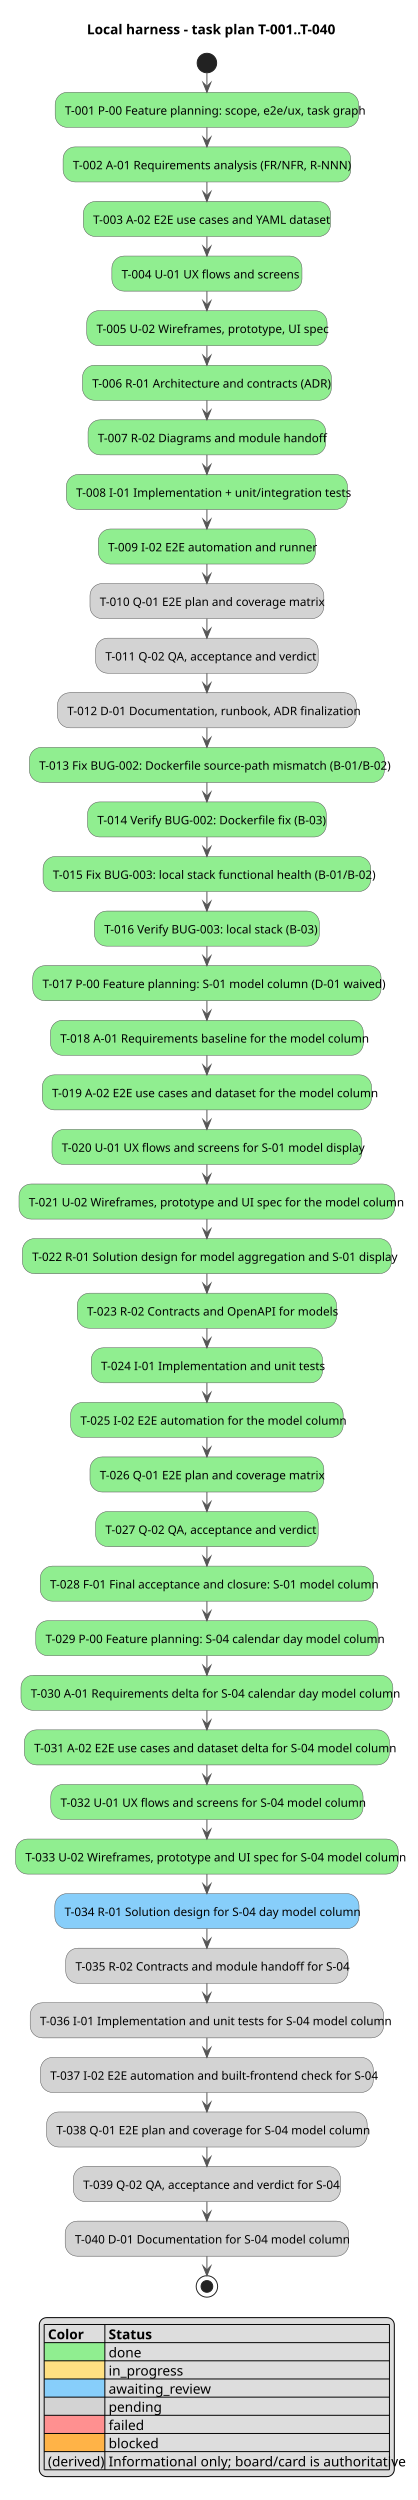
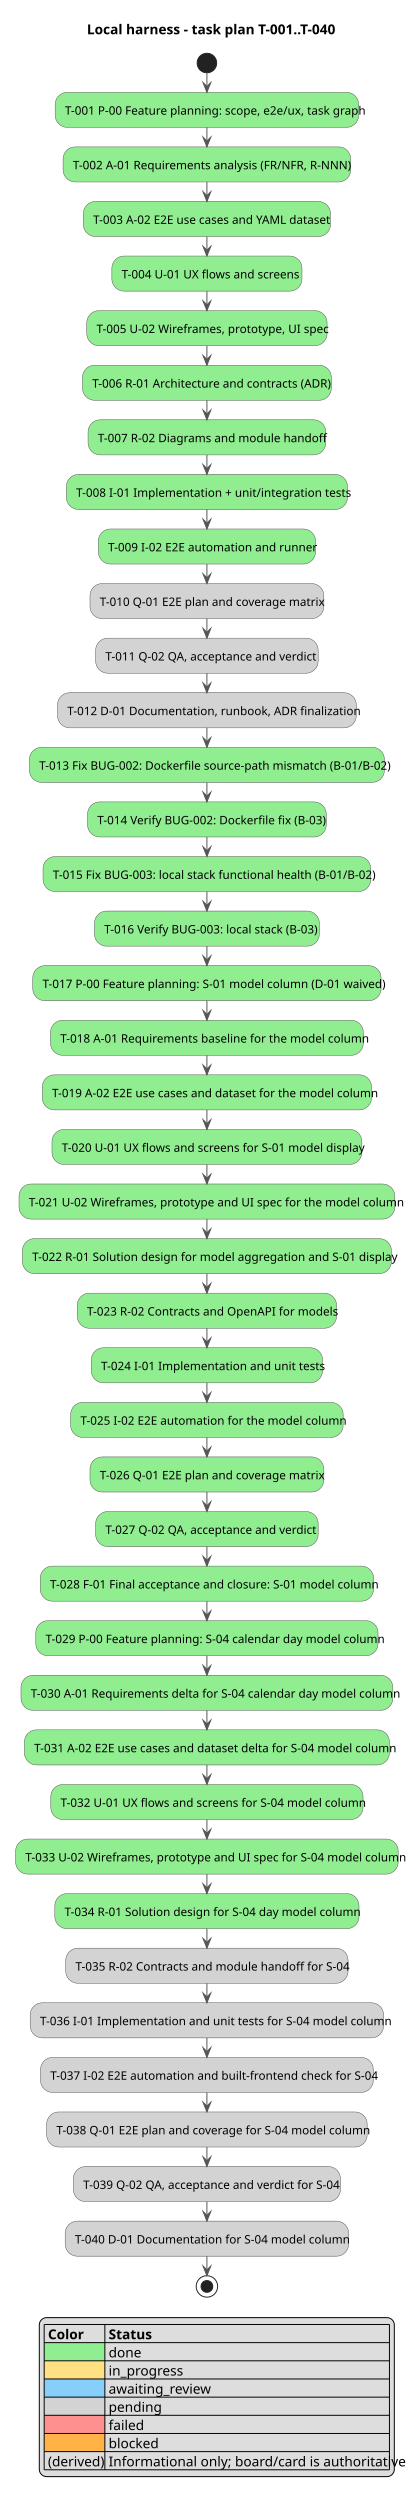
<svg xmlns="http://www.w3.org/2000/svg" version="1.1" data-diagram-type="ACTIVITY" style="width:428px;height:2563px;background:#FFFFFF;" width="428px" height="2563px" viewBox="0 0 428 2563" zoomAndPan="magnify" preserveAspectRatio="none" contentStyleType="text/css">
  <defs />
  <g font-family="sans-serif" lengthAdjust="spacing">
    <g class="title" data-source-line="5">
      <text x="89.088" y="35.107" fill="#000" font-size="14" textLength="248.076" font-weight="700" font-family="Segoe UI">Local harness - task plan T-001..T-040</text>
    </g>
    <ellipse cx="212.126" cy="64.621" rx="10" ry="10" fill="#222" style="stroke:#222;stroke-width:1;" />
    <rect x="56.562" y="94.621" width="311.129" height="35.961" fill="#90EE90" style="stroke:#555;stroke-width:0.5;" rx="12.5" ry="12.5" />
    <text x="66.562" y="117.57" fill="#000" font-size="12" textLength="291.129" font-family="Segoe UI">T-001 P-00 Feature planning: scope, e2e/ux, task graph</text>
    <rect x="64.671" y="150.582" width="294.91" height="35.961" fill="#90EE90" style="stroke:#555;stroke-width:0.5;" rx="12.5" ry="12.5" />
    <text x="74.671" y="173.531" fill="#000" font-size="12" textLength="274.91" font-family="Segoe UI">T-002 A-01 Requirements analysis (FR/NFR, R-NNN)</text>
    <rect x="85.431" y="206.543" width="253.391" height="35.961" fill="#90EE90" style="stroke:#555;stroke-width:0.5;" rx="12.5" ry="12.5" />
    <text x="95.431" y="229.492" fill="#000" font-size="12" textLength="233.391" font-family="Segoe UI">T-003 A-02 E2E use cases and YAML dataset</text>
    <rect x="114.681" y="262.504" width="194.891" height="35.961" fill="#90EE90" style="stroke:#555;stroke-width:0.5;" rx="12.5" ry="12.5" />
    <text x="124.681" y="285.453" fill="#000" font-size="12" textLength="174.891" font-family="Segoe UI">T-004 U-01 UX flows and screens</text>
    <rect x="88.94" y="318.465" width="246.371" height="35.961" fill="#90EE90" style="stroke:#555;stroke-width:0.5;" rx="12.5" ry="12.5" />
    <text x="98.94" y="341.414" fill="#000" font-size="12" textLength="226.371" font-family="Segoe UI">T-005 U-02 Wireframes, prototype, UI spec</text>
    <rect x="84.561" y="374.426" width="255.131" height="35.961" fill="#90EE90" style="stroke:#555;stroke-width:0.5;" rx="12.5" ry="12.5" />
    <text x="94.561" y="397.375" fill="#000" font-size="12" textLength="235.131" font-family="Segoe UI">T-006 R-01 Architecture and contracts (ADR)</text>
    <rect x="90.273" y="430.387" width="243.705" height="35.961" fill="#90EE90" style="stroke:#555;stroke-width:0.5;" rx="12.5" ry="12.5" />
    <text x="100.273" y="453.336" fill="#000" font-size="12" textLength="223.705" font-family="Segoe UI">T-007 R-02 Diagrams and module handoff</text>
    <rect x="68.025" y="486.348" width="288.201" height="35.961" fill="#90EE90" style="stroke:#555;stroke-width:0.5;" rx="12.5" ry="12.5" />
    <text x="78.025" y="509.297" fill="#000" font-size="12" textLength="268.201" font-family="Segoe UI">T-008 I-01 Implementation + unit/integration tests</text>
    <rect x="100.8" y="542.309" width="222.652" height="35.961" fill="#90EE90" style="stroke:#555;stroke-width:0.5;" rx="12.5" ry="12.5" />
    <text x="110.8" y="565.258" fill="#000" font-size="12" textLength="202.652" font-family="Segoe UI">T-009 I-02 E2E automation and runner</text>
    <rect x="92.257" y="598.27" width="239.738" height="35.961" fill="#D3D3D3" style="stroke:#555;stroke-width:0.5;" rx="12.5" ry="12.5" />
    <text x="102.257" y="621.219" fill="#000" font-size="12" textLength="219.738" font-family="Segoe UI">T-010 Q-01 E2E plan and coverage matrix</text>
    <rect x="98.055" y="654.23" width="228.143" height="35.961" fill="#D3D3D3" style="stroke:#555;stroke-width:0.5;" rx="12.5" ry="12.5" />
    <text x="108.055" y="677.18" fill="#000" font-size="12" textLength="208.143" font-family="Segoe UI">T-011 Q-02 QA, acceptance and verdict</text>
    <rect x="58.979" y="710.191" width="306.295" height="35.961" fill="#D3D3D3" style="stroke:#555;stroke-width:0.5;" rx="12.5" ry="12.5" />
    <text x="68.979" y="733.141" fill="#000" font-size="12" textLength="286.295" font-family="Segoe UI">T-012 D-01 Documentation, runbook, ADR finalization</text>
    <rect x="30.156" y="766.152" width="363.939" height="35.961" fill="#90EE90" style="stroke:#555;stroke-width:0.5;" rx="12.5" ry="12.5" />
    <text x="40.156" y="789.102" fill="#000" font-size="12" textLength="343.939" font-family="Segoe UI">T-013 Fix BUG-002: Dockerfile source-path mismatch (B-01/B-02)</text>
    <rect x="89.761" y="822.113" width="244.73" height="35.961" fill="#90EE90" style="stroke:#555;stroke-width:0.5;" rx="12.5" ry="12.5" />
    <text x="99.761" y="845.063" fill="#000" font-size="12" textLength="224.73" font-family="Segoe UI">T-014 Verify BUG-002: Dockerfile fix (B-03)</text>
    <rect x="44.14" y="878.074" width="335.973" height="35.961" fill="#90EE90" style="stroke:#555;stroke-width:0.5;" rx="12.5" ry="12.5" />
    <text x="54.14" y="901.023" fill="#000" font-size="12" textLength="315.973" font-family="Segoe UI">T-015 Fix BUG-003: local stack functional health (B-01/B-02)</text>
    <rect x="96.836" y="934.035" width="230.58" height="35.961" fill="#90EE90" style="stroke:#555;stroke-width:0.5;" rx="12.5" ry="12.5" />
    <text x="106.836" y="956.984" fill="#000" font-size="12" textLength="210.58" font-family="Segoe UI">T-016 Verify BUG-003: local stack (B-03)</text>
    <rect x="33.578" y="989.996" width="357.096" height="35.961" fill="#90EE90" style="stroke:#555;stroke-width:0.5;" rx="12.5" ry="12.5" />
    <text x="43.578" y="1012.945" fill="#000" font-size="12" textLength="337.096" font-family="Segoe UI">T-017 P-00 Feature planning: S-01 model column (D-01 waived)</text>
    <rect x="51.769" y="1045.957" width="320.715" height="35.961" fill="#90EE90" style="stroke:#555;stroke-width:0.5;" rx="12.5" ry="12.5" />
    <text x="61.769" y="1068.906" fill="#000" font-size="12" textLength="300.715" font-family="Segoe UI">T-018 A-01 Requirements baseline for the model column</text>
    <rect x="43.346" y="1101.918" width="337.561" height="35.961" fill="#90EE90" style="stroke:#555;stroke-width:0.5;" rx="12.5" ry="12.5" />
    <text x="53.346" y="1124.867" fill="#000" font-size="12" textLength="317.561" font-family="Segoe UI">T-019 A-02 E2E use cases and dataset for the model column</text>
    <rect x="53.295" y="1157.879" width="317.662" height="35.961" fill="#90EE90" style="stroke:#555;stroke-width:0.5;" rx="12.5" ry="12.5" />
    <text x="63.295" y="1180.828" fill="#000" font-size="12" textLength="297.662" font-family="Segoe UI">T-020 U-01 UX flows and screens for S-01 model display</text>
    <rect x="19.489" y="1213.84" width="385.273" height="35.961" fill="#90EE90" style="stroke:#555;stroke-width:0.5;" rx="12.5" ry="12.5" />
    <text x="29.489" y="1236.789" fill="#000" font-size="12" textLength="365.273" font-family="Segoe UI">T-021 U-02 Wireframes, prototype and UI spec for the model column</text>
    <rect x="22.964" y="1269.801" width="378.324" height="35.961" fill="#90EE90" style="stroke:#555;stroke-width:0.5;" rx="12.5" ry="12.5" />
    <text x="32.964" y="1292.75" fill="#000" font-size="12" textLength="358.324" font-family="Segoe UI">T-022 R-01 Solution design for model aggregation and S-01 display</text>
    <rect x="79.188" y="1325.762" width="265.877" height="35.961" fill="#90EE90" style="stroke:#555;stroke-width:0.5;" rx="12.5" ry="12.5" />
    <text x="89.188" y="1348.711" fill="#000" font-size="12" textLength="245.877" font-family="Segoe UI">T-023 R-02 Contracts and OpenAPI for models</text>
    <rect x="93.575" y="1381.723" width="237.102" height="35.961" fill="#90EE90" style="stroke:#555;stroke-width:0.5;" rx="12.5" ry="12.5" />
    <text x="103.575" y="1404.672" fill="#000" font-size="12" textLength="217.102" font-family="Segoe UI">T-024 I-01 Implementation and unit tests</text>
    <rect x="72.438" y="1437.684" width="279.377" height="35.961" fill="#90EE90" style="stroke:#555;stroke-width:0.5;" rx="12.5" ry="12.5" />
    <text x="82.438" y="1460.633" fill="#000" font-size="12" textLength="259.377" font-family="Segoe UI">T-025 I-02 E2E automation for the model column</text>
    <rect x="92.257" y="1493.645" width="239.738" height="35.961" fill="#90EE90" style="stroke:#555;stroke-width:0.5;" rx="12.5" ry="12.5" />
    <text x="102.257" y="1516.594" fill="#000" font-size="12" textLength="219.738" font-family="Segoe UI">T-026 Q-01 E2E plan and coverage matrix</text>
    <rect x="98.055" y="1549.605" width="228.143" height="35.961" fill="#90EE90" style="stroke:#555;stroke-width:0.5;" rx="12.5" ry="12.5" />
    <text x="108.055" y="1572.555" fill="#000" font-size="12" textLength="208.143" font-family="Segoe UI">T-027 Q-02 QA, acceptance and verdict</text>
    <rect x="41.248" y="1605.566" width="341.756" height="35.961" fill="#90EE90" style="stroke:#555;stroke-width:0.5;" rx="12.5" ry="12.5" />
    <text x="51.248" y="1628.516" fill="#000" font-size="12" textLength="321.756" font-family="Segoe UI">T-028 F-01 Final acceptance and closure: S-01 model column</text>
    <rect x="36.689" y="1661.527" width="350.873" height="35.961" fill="#90EE90" style="stroke:#555;stroke-width:0.5;" rx="12.5" ry="12.5" />
    <text x="46.689" y="1684.477" fill="#000" font-size="12" textLength="330.873" font-family="Segoe UI">T-029 P-00 Feature planning: S-04 calendar day model column</text>
    <rect x="21.514" y="1717.488" width="381.225" height="35.961" fill="#90EE90" style="stroke:#555;stroke-width:0.5;" rx="12.5" ry="12.5" />
    <text x="31.514" y="1740.438" fill="#000" font-size="12" textLength="361.225" font-family="Segoe UI">T-030 A-01 Requirements delta for S-04 calendar day model column</text>
    <rect x="25.003" y="1773.449" width="374.246" height="35.961" fill="#90EE90" style="stroke:#555;stroke-width:0.5;" rx="12.5" ry="12.5" />
    <text x="35.003" y="1796.398" fill="#000" font-size="12" textLength="354.246" font-family="Segoe UI">T-031 A-02 E2E use cases and dataset delta for S-04 model column</text>
    <rect x="52.064" y="1829.41" width="320.123" height="35.961" fill="#90EE90" style="stroke:#555;stroke-width:0.5;" rx="12.5" ry="12.5" />
    <text x="62.064" y="1852.359" fill="#000" font-size="12" textLength="300.123" font-family="Segoe UI">T-032 U-01 UX flows and screens for S-04 model column</text>
    <rect x="16" y="1885.371" width="392.252" height="35.961" fill="#90EE90" style="stroke:#555;stroke-width:0.5;" rx="12.5" ry="12.5" />
    <text x="26" y="1908.32" fill="#000" font-size="12" textLength="372.252" font-family="Segoe UI">T-033 U-02 Wireframes, prototype and UI spec for S-04 model column</text>
-     <rect x="56.195" y="1941.332" width="311.861" height="35.961" fill="#87CEFA" style="stroke:#555;stroke-width:0.5;" rx="12.5" ry="12.5" />
+     <rect x="56.195" y="1941.332" width="311.861" height="35.961" fill="#90EE90" style="stroke:#555;stroke-width:0.5;" rx="12.5" ry="12.5" />
    <text x="66.195" y="1964.281" fill="#000" font-size="12" textLength="291.861" font-family="Segoe UI">T-034 R-01 Solution design for S-04 day model column</text>
    <rect x="67.401" y="1997.293" width="289.449" height="35.961" fill="#D3D3D3" style="stroke:#555;stroke-width:0.5;" rx="12.5" ry="12.5" />
    <text x="77.401" y="2020.242" fill="#000" font-size="12" textLength="269.449" font-family="Segoe UI">T-035 R-02 Contracts and module handoff for S-04</text>
    <rect x="30.959" y="2053.254" width="362.334" height="35.961" fill="#D3D3D3" style="stroke:#555;stroke-width:0.5;" rx="12.5" ry="12.5" />
    <text x="40.959" y="2076.203" fill="#000" font-size="12" textLength="342.334" font-family="Segoe UI">T-036 I-01 Implementation and unit tests for S-04 model column</text>
    <rect x="41.535" y="2109.215" width="341.182" height="35.961" fill="#D3D3D3" style="stroke:#555;stroke-width:0.5;" rx="12.5" ry="12.5" />
    <text x="51.535" y="2132.164" fill="#000" font-size="12" textLength="321.182" font-family="Segoe UI">T-037 I-02 E2E automation and built-frontend check for S-04</text>
    <rect x="47.831" y="2165.176" width="328.59" height="35.961" fill="#D3D3D3" style="stroke:#555;stroke-width:0.5;" rx="12.5" ry="12.5" />
    <text x="57.831" y="2188.125" fill="#000" font-size="12" textLength="308.59" font-family="Segoe UI">T-038 Q-01 E2E plan and coverage for S-04 model column</text>
    <rect x="75.232" y="2221.137" width="273.787" height="35.961" fill="#D3D3D3" style="stroke:#555;stroke-width:0.5;" rx="12.5" ry="12.5" />
    <text x="85.232" y="2244.086" fill="#000" font-size="12" textLength="253.787" font-family="Segoe UI">T-039 Q-02 QA, acceptance and verdict for S-04</text>
    <rect x="66.827" y="2277.098" width="290.598" height="35.961" fill="#D3D3D3" style="stroke:#555;stroke-width:0.5;" rx="12.5" ry="12.5" />
    <text x="76.827" y="2300.047" fill="#000" font-size="12" textLength="270.598" font-family="Segoe UI">T-040 D-01 Documentation for S-04 model column</text>
    <ellipse cx="212.126" cy="2344.059" rx="11" ry="11" fill="none" style="stroke:#222;stroke-width:1;" />
    <ellipse cx="212.126" cy="2344.059" rx="6" ry="6" fill="#222" style="stroke:#222;stroke-width:1;" />
    <line x1="212.126" y1="74.621" x2="212.126" y2="94.621" style="stroke:#555;stroke-width:1;" />
    <polygon points="208.126,84.621,212.126,94.621,216.126,84.621,212.126,88.621" fill="#555" style="stroke:#555;stroke-width:1;stroke-linejoin:miter;stroke-miterlimit:10;" />
    <line x1="212.126" y1="130.582" x2="212.126" y2="150.582" style="stroke:#555;stroke-width:1;" />
    <polygon points="208.126,140.582,212.126,150.582,216.126,140.582,212.126,144.582" fill="#555" style="stroke:#555;stroke-width:1;stroke-linejoin:miter;stroke-miterlimit:10;" />
    <line x1="212.126" y1="186.543" x2="212.126" y2="206.543" style="stroke:#555;stroke-width:1;" />
    <polygon points="208.126,196.543,212.126,206.543,216.126,196.543,212.126,200.543" fill="#555" style="stroke:#555;stroke-width:1;stroke-linejoin:miter;stroke-miterlimit:10;" />
    <line x1="212.126" y1="242.504" x2="212.126" y2="262.504" style="stroke:#555;stroke-width:1;" />
    <polygon points="208.126,252.504,212.126,262.504,216.126,252.504,212.126,256.504" fill="#555" style="stroke:#555;stroke-width:1;stroke-linejoin:miter;stroke-miterlimit:10;" />
    <line x1="212.126" y1="298.465" x2="212.126" y2="318.465" style="stroke:#555;stroke-width:1;" />
    <polygon points="208.126,308.465,212.126,318.465,216.126,308.465,212.126,312.465" fill="#555" style="stroke:#555;stroke-width:1;stroke-linejoin:miter;stroke-miterlimit:10;" />
    <line x1="212.126" y1="354.426" x2="212.126" y2="374.426" style="stroke:#555;stroke-width:1;" />
    <polygon points="208.126,364.426,212.126,374.426,216.126,364.426,212.126,368.426" fill="#555" style="stroke:#555;stroke-width:1;stroke-linejoin:miter;stroke-miterlimit:10;" />
    <line x1="212.126" y1="410.387" x2="212.126" y2="430.387" style="stroke:#555;stroke-width:1;" />
    <polygon points="208.126,420.387,212.126,430.387,216.126,420.387,212.126,424.387" fill="#555" style="stroke:#555;stroke-width:1;stroke-linejoin:miter;stroke-miterlimit:10;" />
    <line x1="212.126" y1="466.348" x2="212.126" y2="486.348" style="stroke:#555;stroke-width:1;" />
    <polygon points="208.126,476.348,212.126,486.348,216.126,476.348,212.126,480.348" fill="#555" style="stroke:#555;stroke-width:1;stroke-linejoin:miter;stroke-miterlimit:10;" />
    <line x1="212.126" y1="522.309" x2="212.126" y2="542.309" style="stroke:#555;stroke-width:1;" />
    <polygon points="208.126,532.309,212.126,542.309,216.126,532.309,212.126,536.309" fill="#555" style="stroke:#555;stroke-width:1;stroke-linejoin:miter;stroke-miterlimit:10;" />
    <line x1="212.126" y1="578.27" x2="212.126" y2="598.27" style="stroke:#555;stroke-width:1;" />
    <polygon points="208.126,588.27,212.126,598.27,216.126,588.27,212.126,592.27" fill="#555" style="stroke:#555;stroke-width:1;stroke-linejoin:miter;stroke-miterlimit:10;" />
    <line x1="212.126" y1="634.23" x2="212.126" y2="654.23" style="stroke:#555;stroke-width:1;" />
    <polygon points="208.126,644.23,212.126,654.23,216.126,644.23,212.126,648.23" fill="#555" style="stroke:#555;stroke-width:1;stroke-linejoin:miter;stroke-miterlimit:10;" />
    <line x1="212.126" y1="690.191" x2="212.126" y2="710.191" style="stroke:#555;stroke-width:1;" />
    <polygon points="208.126,700.191,212.126,710.191,216.126,700.191,212.126,704.191" fill="#555" style="stroke:#555;stroke-width:1;stroke-linejoin:miter;stroke-miterlimit:10;" />
    <line x1="212.126" y1="746.152" x2="212.126" y2="766.152" style="stroke:#555;stroke-width:1;" />
    <polygon points="208.126,756.152,212.126,766.152,216.126,756.152,212.126,760.152" fill="#555" style="stroke:#555;stroke-width:1;stroke-linejoin:miter;stroke-miterlimit:10;" />
    <line x1="212.126" y1="802.113" x2="212.126" y2="822.113" style="stroke:#555;stroke-width:1;" />
    <polygon points="208.126,812.113,212.126,822.113,216.126,812.113,212.126,816.113" fill="#555" style="stroke:#555;stroke-width:1;stroke-linejoin:miter;stroke-miterlimit:10;" />
    <line x1="212.126" y1="858.074" x2="212.126" y2="878.074" style="stroke:#555;stroke-width:1;" />
    <polygon points="208.126,868.074,212.126,878.074,216.126,868.074,212.126,872.074" fill="#555" style="stroke:#555;stroke-width:1;stroke-linejoin:miter;stroke-miterlimit:10;" />
    <line x1="212.126" y1="914.035" x2="212.126" y2="934.035" style="stroke:#555;stroke-width:1;" />
    <polygon points="208.126,924.035,212.126,934.035,216.126,924.035,212.126,928.035" fill="#555" style="stroke:#555;stroke-width:1;stroke-linejoin:miter;stroke-miterlimit:10;" />
    <line x1="212.126" y1="969.996" x2="212.126" y2="989.996" style="stroke:#555;stroke-width:1;" />
    <polygon points="208.126,979.996,212.126,989.996,216.126,979.996,212.126,983.996" fill="#555" style="stroke:#555;stroke-width:1;stroke-linejoin:miter;stroke-miterlimit:10;" />
    <line x1="212.126" y1="1025.957" x2="212.126" y2="1045.957" style="stroke:#555;stroke-width:1;" />
    <polygon points="208.126,1035.957,212.126,1045.957,216.126,1035.957,212.126,1039.957" fill="#555" style="stroke:#555;stroke-width:1;stroke-linejoin:miter;stroke-miterlimit:10;" />
    <line x1="212.126" y1="1081.918" x2="212.126" y2="1101.918" style="stroke:#555;stroke-width:1;" />
    <polygon points="208.126,1091.918,212.126,1101.918,216.126,1091.918,212.126,1095.918" fill="#555" style="stroke:#555;stroke-width:1;stroke-linejoin:miter;stroke-miterlimit:10;" />
    <line x1="212.126" y1="1137.879" x2="212.126" y2="1157.879" style="stroke:#555;stroke-width:1;" />
    <polygon points="208.126,1147.879,212.126,1157.879,216.126,1147.879,212.126,1151.879" fill="#555" style="stroke:#555;stroke-width:1;stroke-linejoin:miter;stroke-miterlimit:10;" />
    <line x1="212.126" y1="1193.84" x2="212.126" y2="1213.84" style="stroke:#555;stroke-width:1;" />
    <polygon points="208.126,1203.84,212.126,1213.84,216.126,1203.84,212.126,1207.84" fill="#555" style="stroke:#555;stroke-width:1;stroke-linejoin:miter;stroke-miterlimit:10;" />
    <line x1="212.126" y1="1249.801" x2="212.126" y2="1269.801" style="stroke:#555;stroke-width:1;" />
    <polygon points="208.126,1259.801,212.126,1269.801,216.126,1259.801,212.126,1263.801" fill="#555" style="stroke:#555;stroke-width:1;stroke-linejoin:miter;stroke-miterlimit:10;" />
    <line x1="212.126" y1="1305.762" x2="212.126" y2="1325.762" style="stroke:#555;stroke-width:1;" />
    <polygon points="208.126,1315.762,212.126,1325.762,216.126,1315.762,212.126,1319.762" fill="#555" style="stroke:#555;stroke-width:1;stroke-linejoin:miter;stroke-miterlimit:10;" />
    <line x1="212.126" y1="1361.723" x2="212.126" y2="1381.723" style="stroke:#555;stroke-width:1;" />
    <polygon points="208.126,1371.723,212.126,1381.723,216.126,1371.723,212.126,1375.723" fill="#555" style="stroke:#555;stroke-width:1;stroke-linejoin:miter;stroke-miterlimit:10;" />
    <line x1="212.126" y1="1417.684" x2="212.126" y2="1437.684" style="stroke:#555;stroke-width:1;" />
    <polygon points="208.126,1427.684,212.126,1437.684,216.126,1427.684,212.126,1431.684" fill="#555" style="stroke:#555;stroke-width:1;stroke-linejoin:miter;stroke-miterlimit:10;" />
    <line x1="212.126" y1="1473.645" x2="212.126" y2="1493.645" style="stroke:#555;stroke-width:1;" />
    <polygon points="208.126,1483.645,212.126,1493.645,216.126,1483.645,212.126,1487.645" fill="#555" style="stroke:#555;stroke-width:1;stroke-linejoin:miter;stroke-miterlimit:10;" />
    <line x1="212.126" y1="1529.605" x2="212.126" y2="1549.605" style="stroke:#555;stroke-width:1;" />
    <polygon points="208.126,1539.605,212.126,1549.605,216.126,1539.605,212.126,1543.605" fill="#555" style="stroke:#555;stroke-width:1;stroke-linejoin:miter;stroke-miterlimit:10;" />
    <line x1="212.126" y1="1585.566" x2="212.126" y2="1605.566" style="stroke:#555;stroke-width:1;" />
    <polygon points="208.126,1595.566,212.126,1605.566,216.126,1595.566,212.126,1599.566" fill="#555" style="stroke:#555;stroke-width:1;stroke-linejoin:miter;stroke-miterlimit:10;" />
    <line x1="212.126" y1="1641.527" x2="212.126" y2="1661.527" style="stroke:#555;stroke-width:1;" />
    <polygon points="208.126,1651.527,212.126,1661.527,216.126,1651.527,212.126,1655.527" fill="#555" style="stroke:#555;stroke-width:1;stroke-linejoin:miter;stroke-miterlimit:10;" />
    <line x1="212.126" y1="1697.488" x2="212.126" y2="1717.488" style="stroke:#555;stroke-width:1;" />
    <polygon points="208.126,1707.488,212.126,1717.488,216.126,1707.488,212.126,1711.488" fill="#555" style="stroke:#555;stroke-width:1;stroke-linejoin:miter;stroke-miterlimit:10;" />
    <line x1="212.126" y1="1753.449" x2="212.126" y2="1773.449" style="stroke:#555;stroke-width:1;" />
    <polygon points="208.126,1763.449,212.126,1773.449,216.126,1763.449,212.126,1767.449" fill="#555" style="stroke:#555;stroke-width:1;stroke-linejoin:miter;stroke-miterlimit:10;" />
    <line x1="212.126" y1="1809.41" x2="212.126" y2="1829.41" style="stroke:#555;stroke-width:1;" />
    <polygon points="208.126,1819.41,212.126,1829.41,216.126,1819.41,212.126,1823.41" fill="#555" style="stroke:#555;stroke-width:1;stroke-linejoin:miter;stroke-miterlimit:10;" />
    <line x1="212.126" y1="1865.371" x2="212.126" y2="1885.371" style="stroke:#555;stroke-width:1;" />
    <polygon points="208.126,1875.371,212.126,1885.371,216.126,1875.371,212.126,1879.371" fill="#555" style="stroke:#555;stroke-width:1;stroke-linejoin:miter;stroke-miterlimit:10;" />
    <line x1="212.126" y1="1921.332" x2="212.126" y2="1941.332" style="stroke:#555;stroke-width:1;" />
    <polygon points="208.126,1931.332,212.126,1941.332,216.126,1931.332,212.126,1935.332" fill="#555" style="stroke:#555;stroke-width:1;stroke-linejoin:miter;stroke-miterlimit:10;" />
    <line x1="212.126" y1="1977.293" x2="212.126" y2="1997.293" style="stroke:#555;stroke-width:1;" />
    <polygon points="208.126,1987.293,212.126,1997.293,216.126,1987.293,212.126,1991.293" fill="#555" style="stroke:#555;stroke-width:1;stroke-linejoin:miter;stroke-miterlimit:10;" />
    <line x1="212.126" y1="2033.254" x2="212.126" y2="2053.254" style="stroke:#555;stroke-width:1;" />
    <polygon points="208.126,2043.254,212.126,2053.254,216.126,2043.254,212.126,2047.254" fill="#555" style="stroke:#555;stroke-width:1;stroke-linejoin:miter;stroke-miterlimit:10;" />
    <line x1="212.126" y1="2089.215" x2="212.126" y2="2109.215" style="stroke:#555;stroke-width:1;" />
    <polygon points="208.126,2099.215,212.126,2109.215,216.126,2099.215,212.126,2103.215" fill="#555" style="stroke:#555;stroke-width:1;stroke-linejoin:miter;stroke-miterlimit:10;" />
    <line x1="212.126" y1="2145.176" x2="212.126" y2="2165.176" style="stroke:#555;stroke-width:1;" />
    <polygon points="208.126,2155.176,212.126,2165.176,216.126,2155.176,212.126,2159.176" fill="#555" style="stroke:#555;stroke-width:1;stroke-linejoin:miter;stroke-miterlimit:10;" />
    <line x1="212.126" y1="2201.137" x2="212.126" y2="2221.137" style="stroke:#555;stroke-width:1;" />
    <polygon points="208.126,2211.137,212.126,2221.137,216.126,2211.137,212.126,2215.137" fill="#555" style="stroke:#555;stroke-width:1;stroke-linejoin:miter;stroke-miterlimit:10;" />
    <line x1="212.126" y1="2257.098" x2="212.126" y2="2277.098" style="stroke:#555;stroke-width:1;" />
    <polygon points="208.126,2267.098,212.126,2277.098,216.126,2267.098,212.126,2271.098" fill="#555" style="stroke:#555;stroke-width:1;stroke-linejoin:miter;stroke-miterlimit:10;" />
    <line x1="212.126" y1="2313.059" x2="212.126" y2="2333.059" style="stroke:#555;stroke-width:1;" />
    <polygon points="208.126,2323.059,212.126,2333.059,216.126,2323.059,212.126,2327.059" fill="#555" style="stroke:#555;stroke-width:1;stroke-linejoin:miter;stroke-miterlimit:10;" />
    <g class="legend" data-source-line="50">
      <rect x="40.287" y="2376.059" width="363.965" height="162.969" fill="#DDD" style="stroke:#000;stroke-width:1;" rx="7.5" ry="7.5" />
      <text x="49.149" y="2398.166" fill="#000" font-size="14" textLength="35.403" font-weight="700" font-family="Segoe UI">Color</text>
      <text x="111.363" y="2398.166" fill="#000" font-size="14" textLength="40.906" font-weight="700" font-family="Segoe UI">Status</text>
      <rect x="45.287" y="2401.68" width="62.214" height="18.621" fill="#90EE90" style="stroke:none;" />
      <text x="45.287" y="2416.787" fill="#000" font-size="14" font-family="Segoe UI"> </text>
      <text x="111.336" y="2416.787" fill="#000" font-size="14" textLength="31.691" font-family="Segoe UI">done</text>
      <rect x="45.287" y="2420.301" width="62.214" height="18.621" fill="#FFE082" style="stroke:none;" />
      <text x="45.287" y="2435.408" fill="#000" font-size="14" font-family="Segoe UI"> </text>
      <text x="111.336" y="2435.408" fill="#000" font-size="14" textLength="70.738" font-family="Segoe UI">in_progress</text>
      <rect x="45.287" y="2438.922" width="62.214" height="18.621" fill="#87CEFA" style="stroke:none;" />
      <text x="45.287" y="2454.029" fill="#000" font-size="14" font-family="Segoe UI"> </text>
      <text x="111.336" y="2454.029" fill="#000" font-size="14" textLength="97.59" font-family="Segoe UI">awaiting_review</text>
      <rect x="45.287" y="2457.543" width="62.214" height="18.621" fill="#D3D3D3" style="stroke:none;" />
      <text x="45.287" y="2472.65" fill="#000" font-size="14" font-family="Segoe UI"> </text>
      <text x="111.336" y="2472.65" fill="#000" font-size="14" textLength="51.276" font-family="Segoe UI">pending</text>
      <rect x="45.287" y="2476.164" width="62.214" height="18.621" fill="#FF9090" style="stroke:none;" />
      <text x="45.287" y="2491.271" fill="#000" font-size="14" font-family="Segoe UI"> </text>
      <text x="111.336" y="2491.271" fill="#000" font-size="14" textLength="33.852" font-family="Segoe UI">failed</text>
      <rect x="45.287" y="2494.785" width="62.214" height="18.621" fill="#FFB347" style="stroke:none;" />
      <text x="45.287" y="2509.893" fill="#000" font-size="14" font-family="Segoe UI"> </text>
      <text x="111.336" y="2509.893" fill="#000" font-size="14" textLength="48.815" font-family="Segoe UI">blocked</text>
      <text x="49.122" y="2528.514" fill="#000" font-size="14" textLength="54.544" font-family="Segoe UI">(derived)</text>
      <text x="111.336" y="2528.514" fill="#000" font-size="14" textLength="284.081" font-family="Segoe UI">Informational only; board/card is authoritative</text>
      <line x1="45.287" y1="2383.059" x2="399.252" y2="2383.059" style="stroke:#000;stroke-width:1;" />
      <line x1="45.287" y1="2401.68" x2="399.252" y2="2401.68" style="stroke:#000;stroke-width:1;" />
      <line x1="45.287" y1="2420.301" x2="399.252" y2="2420.301" style="stroke:#000;stroke-width:1;" />
      <line x1="45.287" y1="2438.922" x2="399.252" y2="2438.922" style="stroke:#000;stroke-width:1;" />
      <line x1="45.287" y1="2457.543" x2="399.252" y2="2457.543" style="stroke:#000;stroke-width:1;" />
      <line x1="45.287" y1="2476.164" x2="399.252" y2="2476.164" style="stroke:#000;stroke-width:1;" />
      <line x1="45.287" y1="2494.785" x2="399.252" y2="2494.785" style="stroke:#000;stroke-width:1;" />
      <line x1="45.287" y1="2513.406" x2="399.252" y2="2513.406" style="stroke:#000;stroke-width:1;" />
      <line x1="45.287" y1="2532.027" x2="399.252" y2="2532.027" style="stroke:#000;stroke-width:1;" />
      <line x1="45.287" y1="2383.059" x2="45.287" y2="2532.027" style="stroke:#000;stroke-width:1;" />
      <line x1="107.501" y1="2383.059" x2="107.501" y2="2532.027" style="stroke:#000;stroke-width:1;" />
      <line x1="399.252" y1="2383.059" x2="399.252" y2="2532.027" style="stroke:#000;stroke-width:1;" />
    </g>
  </g>
</svg>
